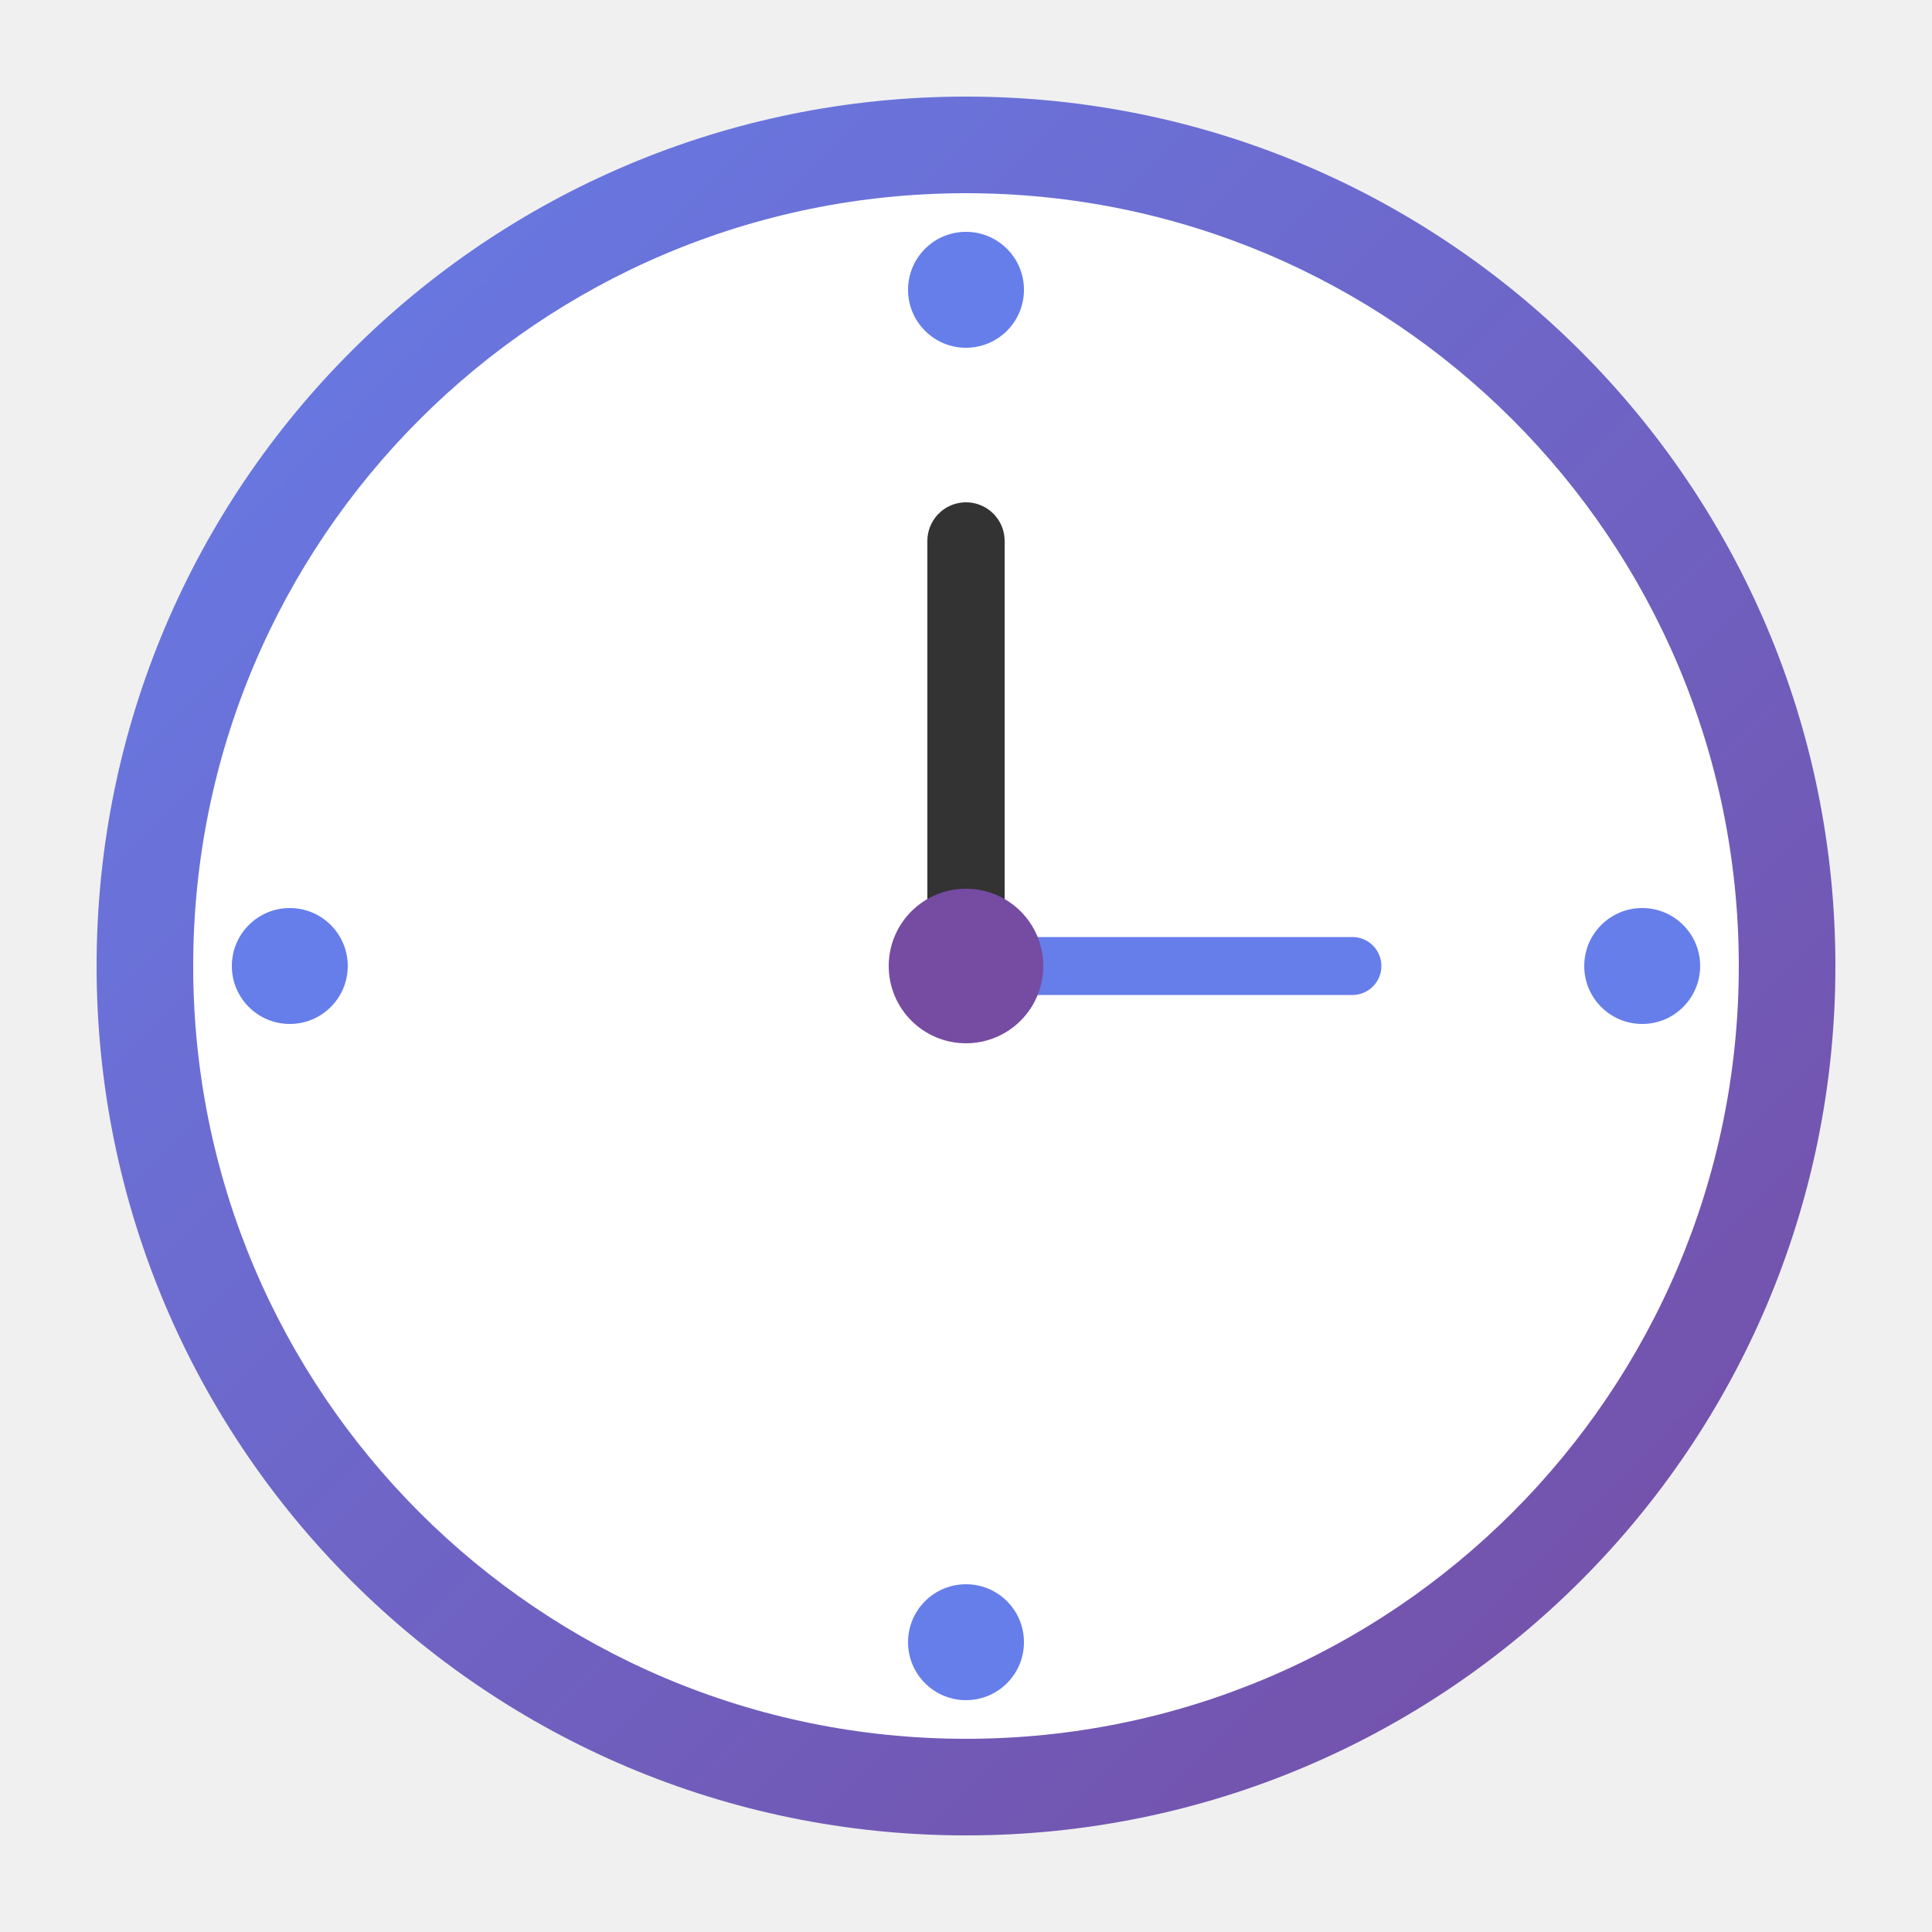
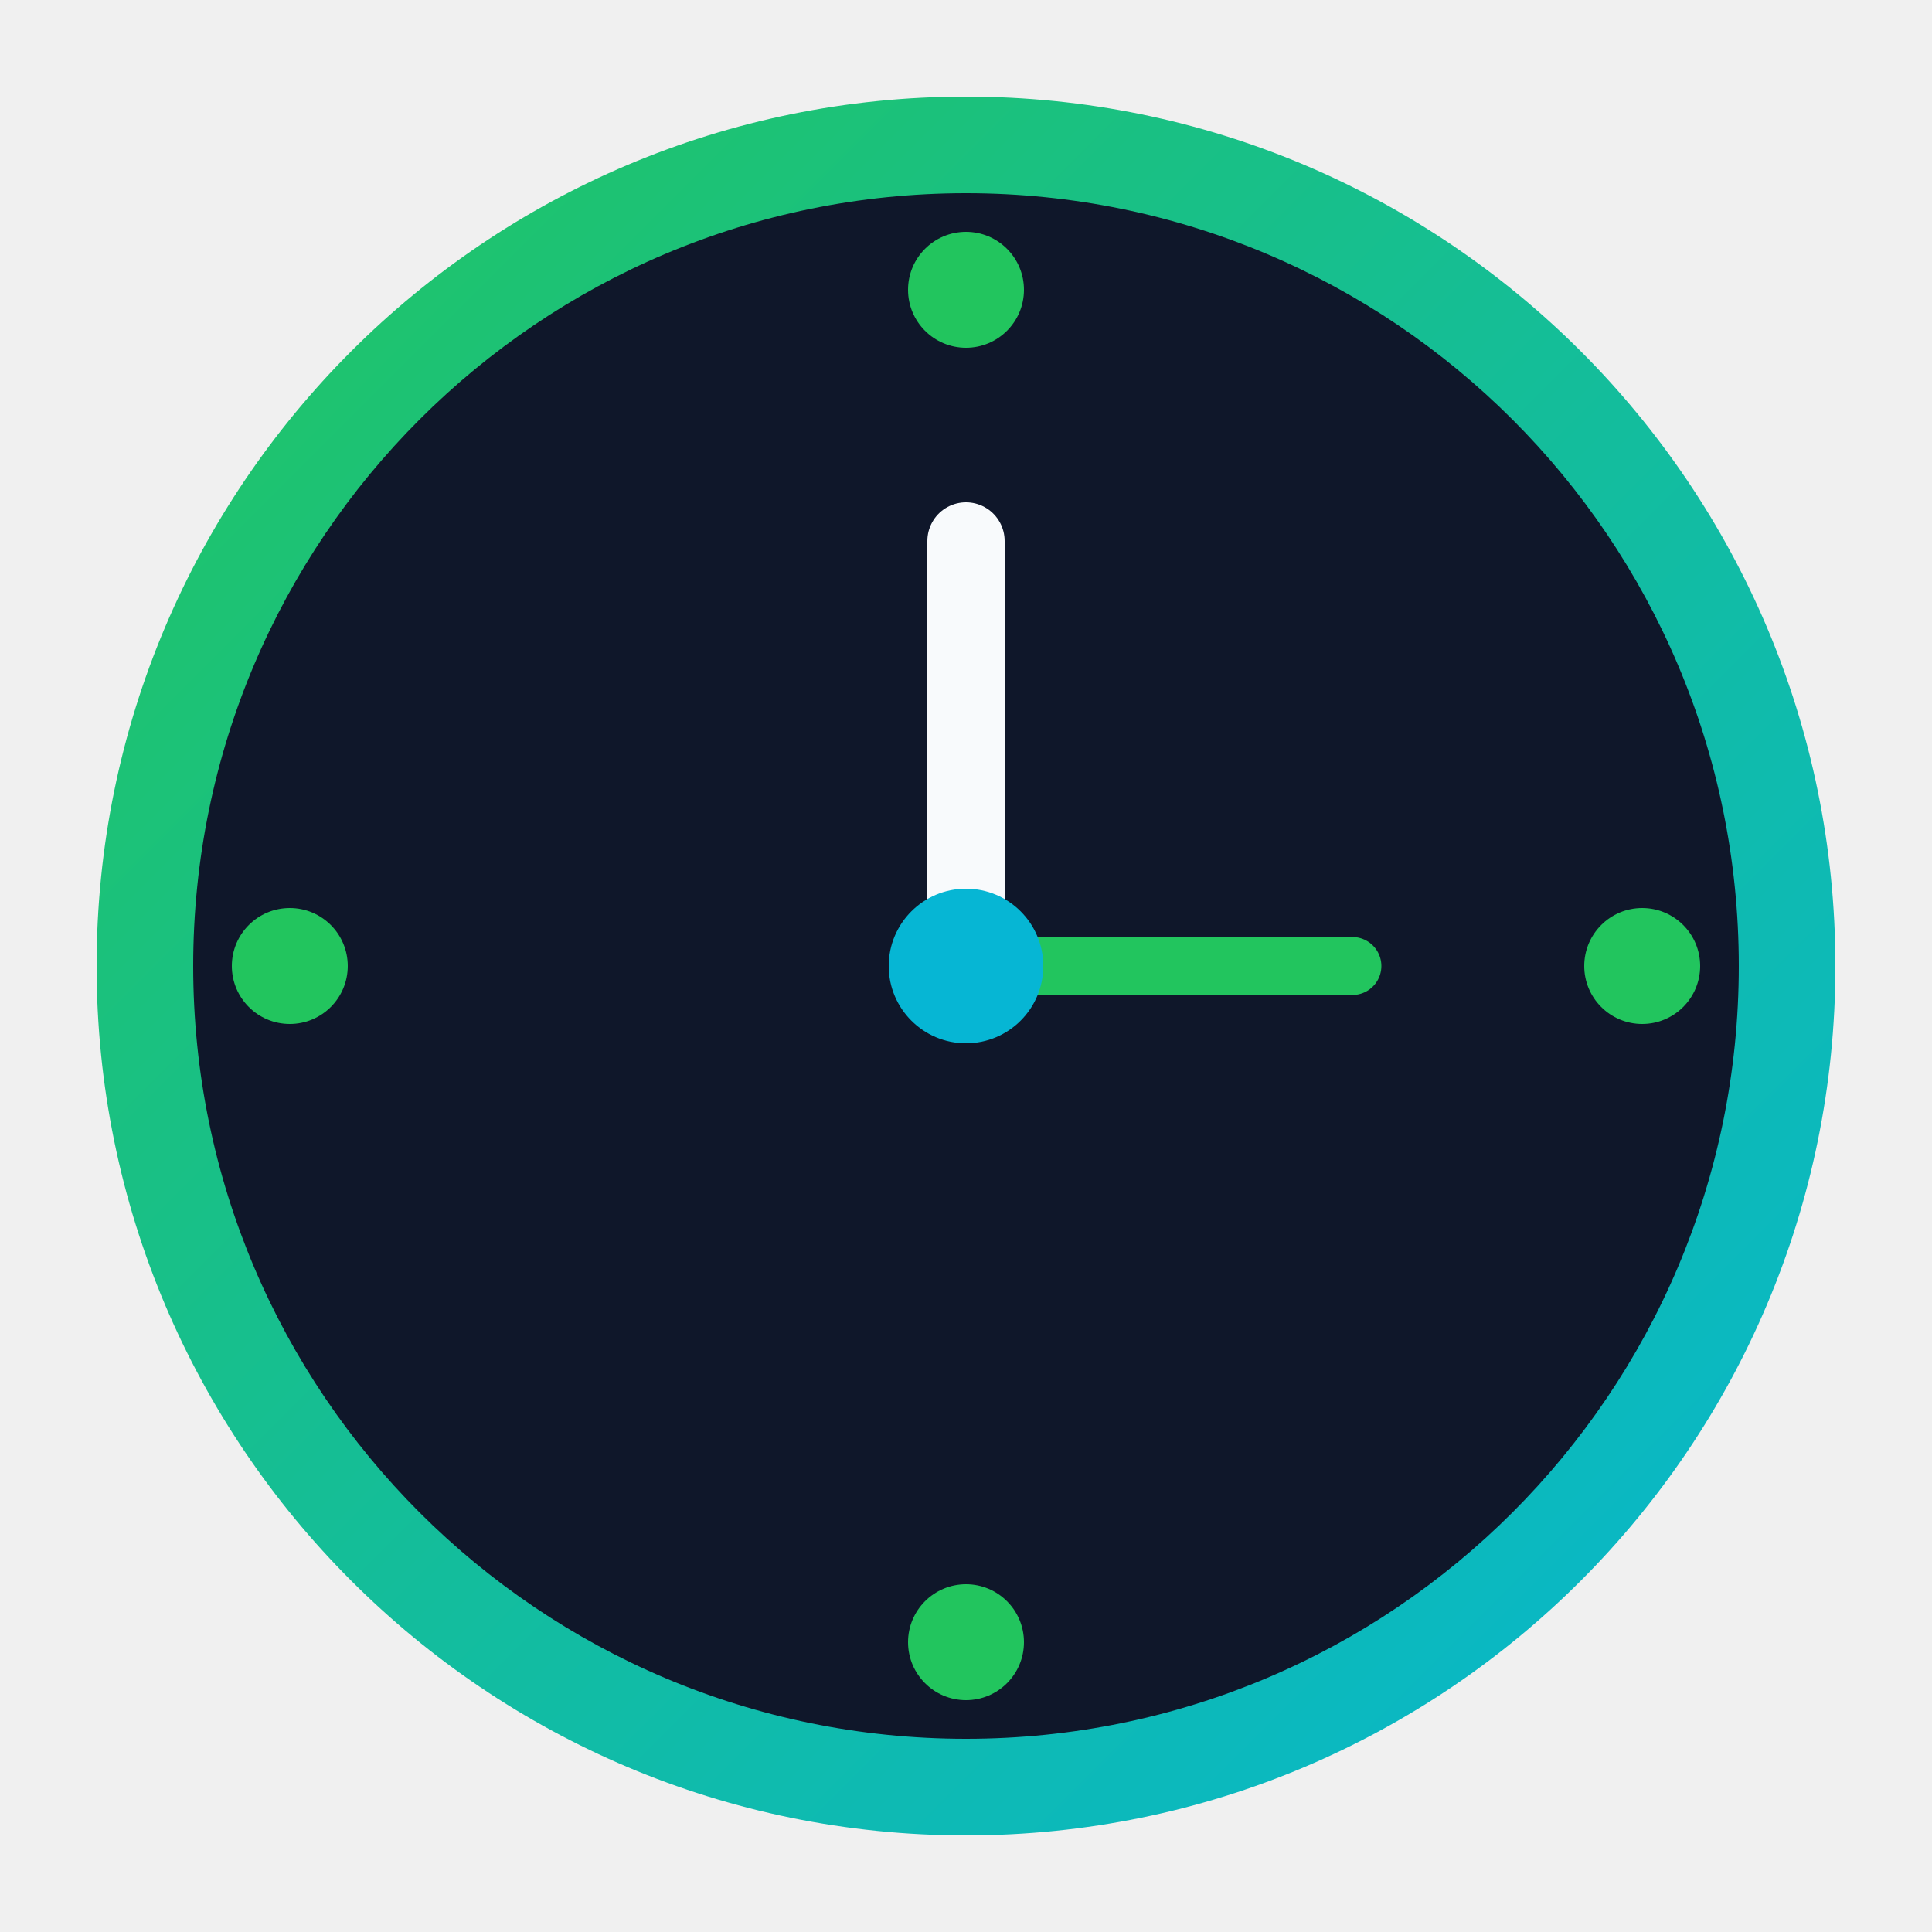
<svg xmlns="http://www.w3.org/2000/svg" viewBox="0 0 100 100" width="100" height="100">
  <defs>
    <linearGradient id="clockGradient" x1="0%" y1="0%" x2="100%" y2="100%">
-       <stop offset="0%" style="stop-color:#667eea;stop-opacity:1" />
-       <stop offset="100%" style="stop-color:#764ba2;stop-opacity:1" />
+       <stop offset="0%" style="stop-color:#22C55E;stop-opacity:1" />
+       <stop offset="100%" style="stop-color:#06B6D4;stop-opacity:1" />
    </linearGradient>
  </defs>
  <circle cx="50" cy="50" r="45" fill="url(#clockGradient)" />
-   <circle cx="50" cy="50" r="40" fill="white" />
-   <circle cx="50" cy="15" r="3" fill="#667eea" />
-   <circle cx="85" cy="50" r="3" fill="#667eea" />
-   <circle cx="50" cy="85" r="3" fill="#667eea" />
-   <circle cx="15" cy="50" r="3" fill="#667eea" />
-   <line x1="50" y1="50" x2="50" y2="28" stroke="#333" stroke-width="4" stroke-linecap="round" />
-   <line x1="50" y1="50" x2="70" y2="50" stroke="#667eea" stroke-width="3" stroke-linecap="round" />
-   <circle cx="50" cy="50" r="4" fill="#764ba2" />
+   <circle cx="50" cy="50" r="40" fill="#0F172A" />
+   <circle cx="50" cy="15" r="3" fill="#22C55E" />
+   <circle cx="85" cy="50" r="3" fill="#22C55E" />
+   <circle cx="50" cy="85" r="3" fill="#22C55E" />
+   <circle cx="15" cy="50" r="3" fill="#22C55E" />
+   <line x1="50" y1="50" x2="50" y2="28" stroke="#F8FAFC" stroke-width="4" stroke-linecap="round" />
+   <line x1="50" y1="50" x2="70" y2="50" stroke="#22C55E" stroke-width="3" stroke-linecap="round" />
+   <circle cx="50" cy="50" r="4" fill="#06B6D4" />
</svg>
